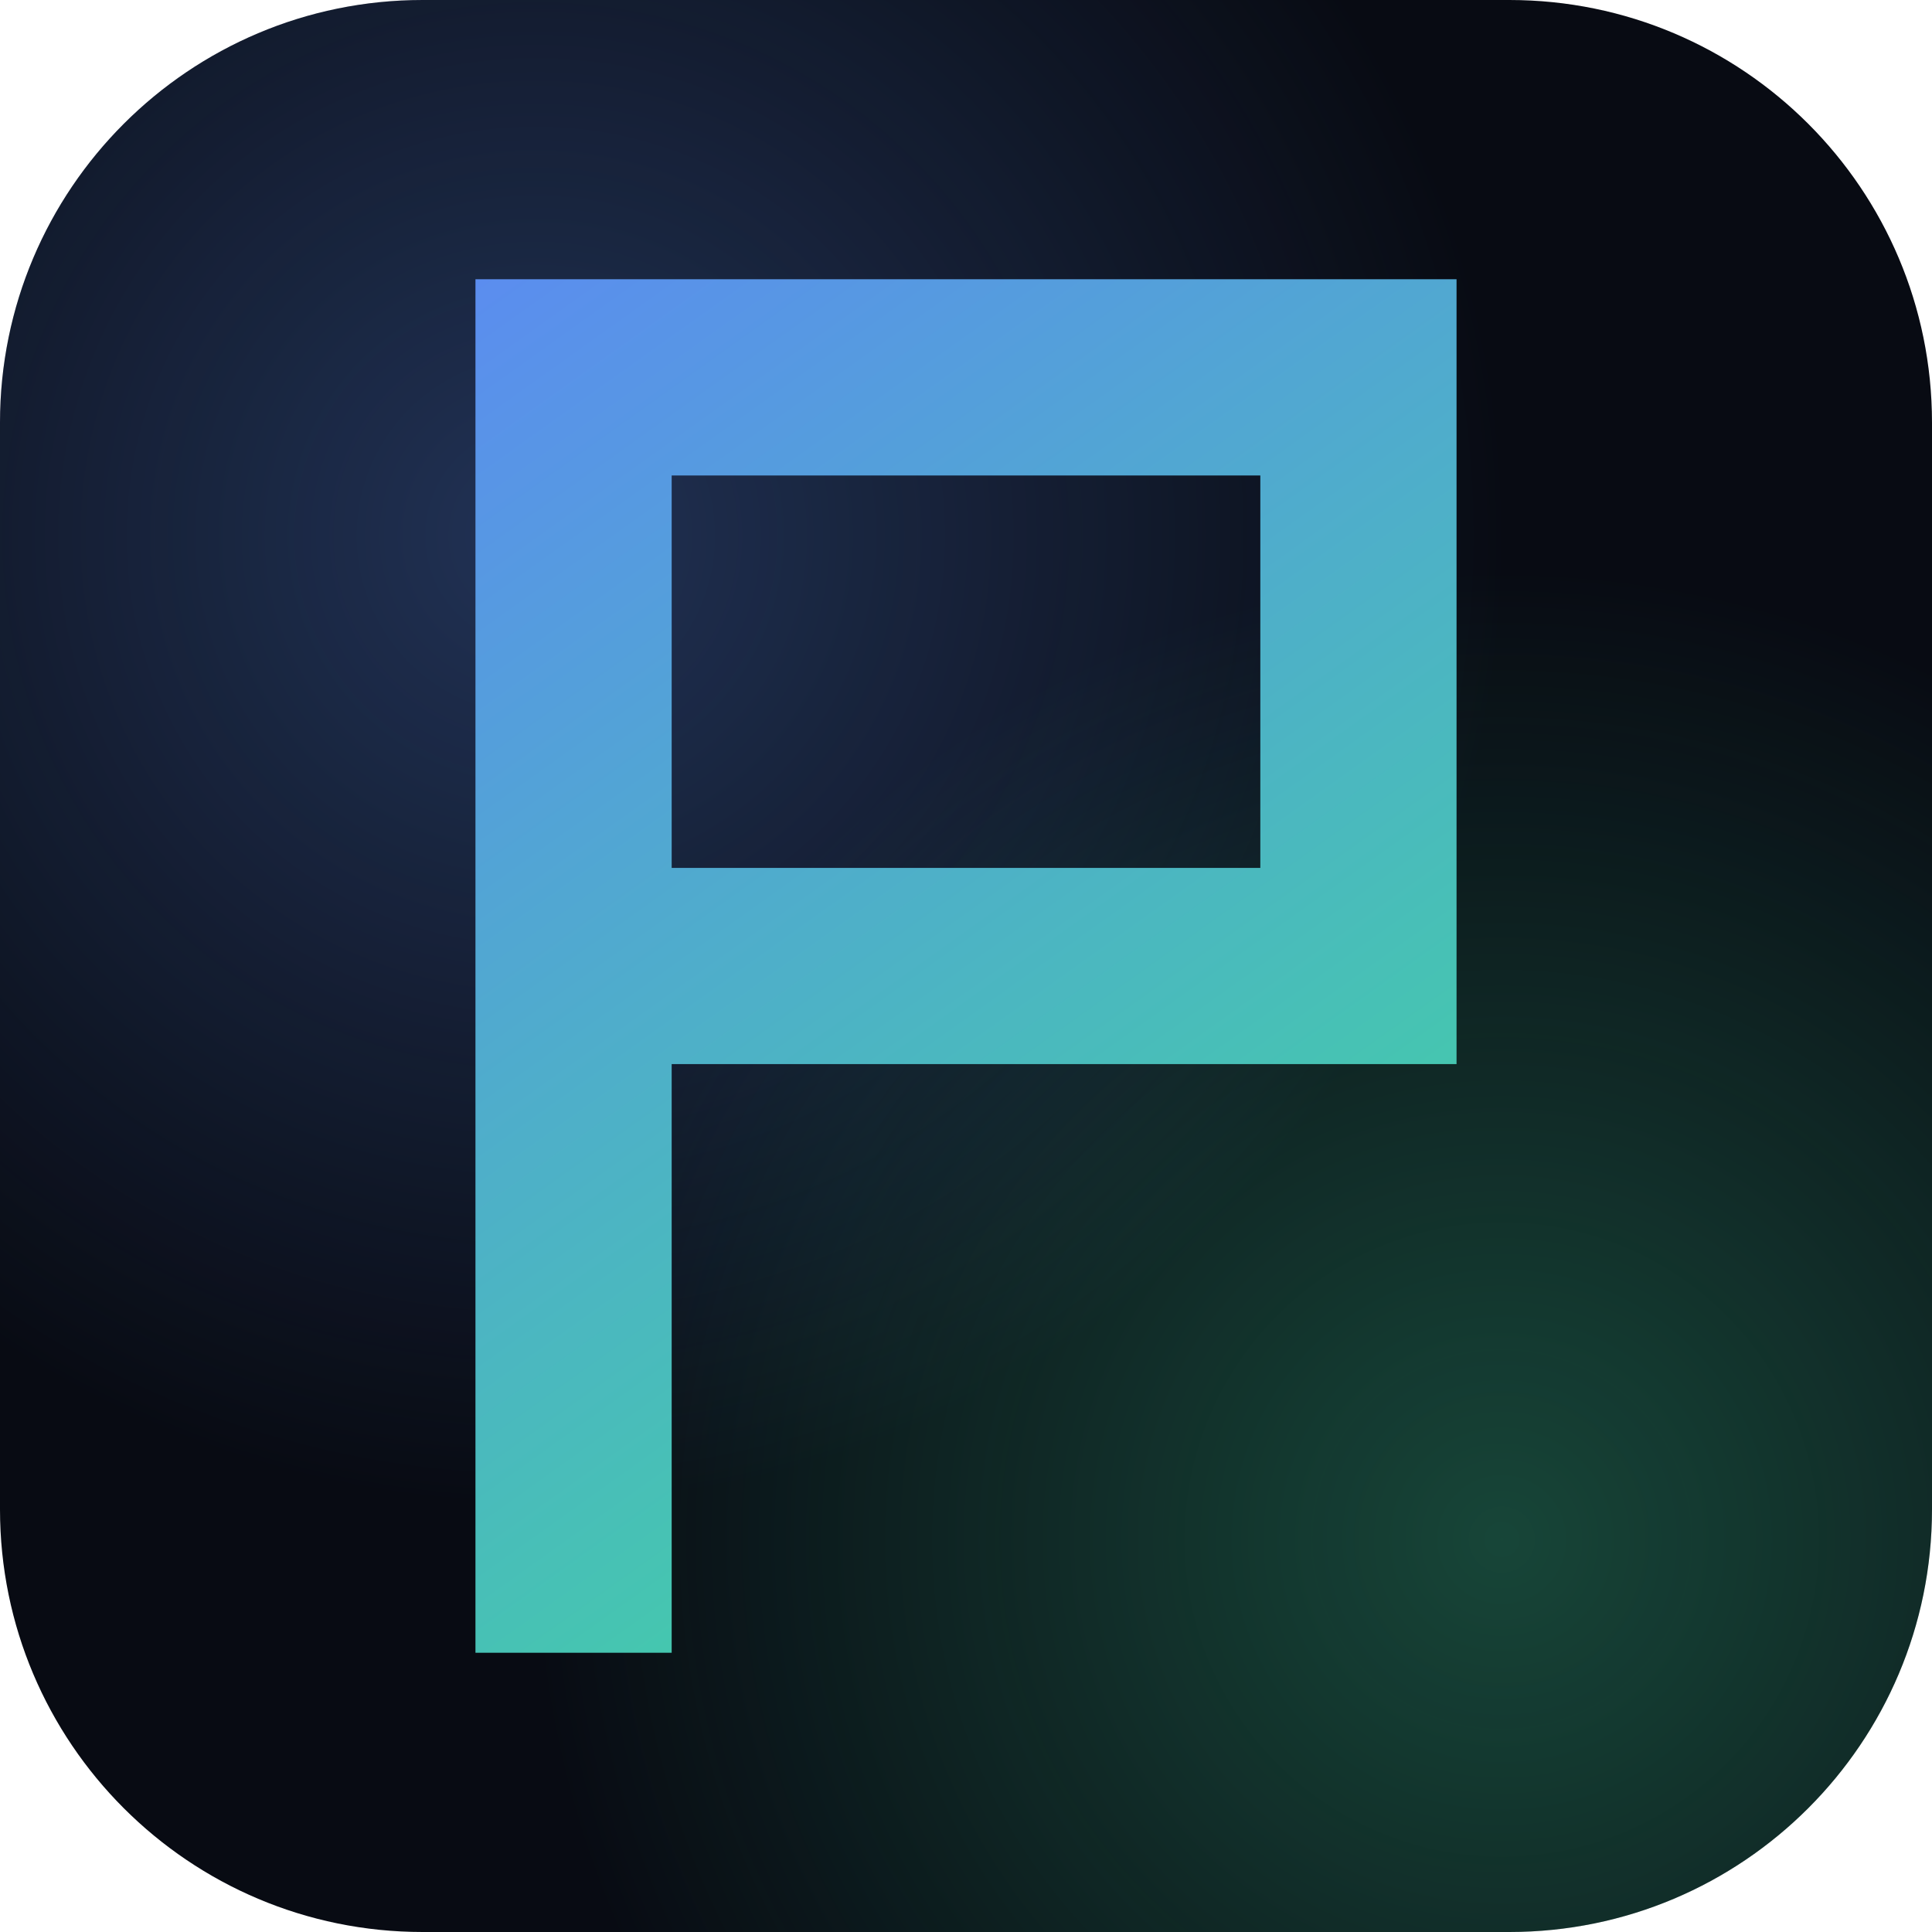
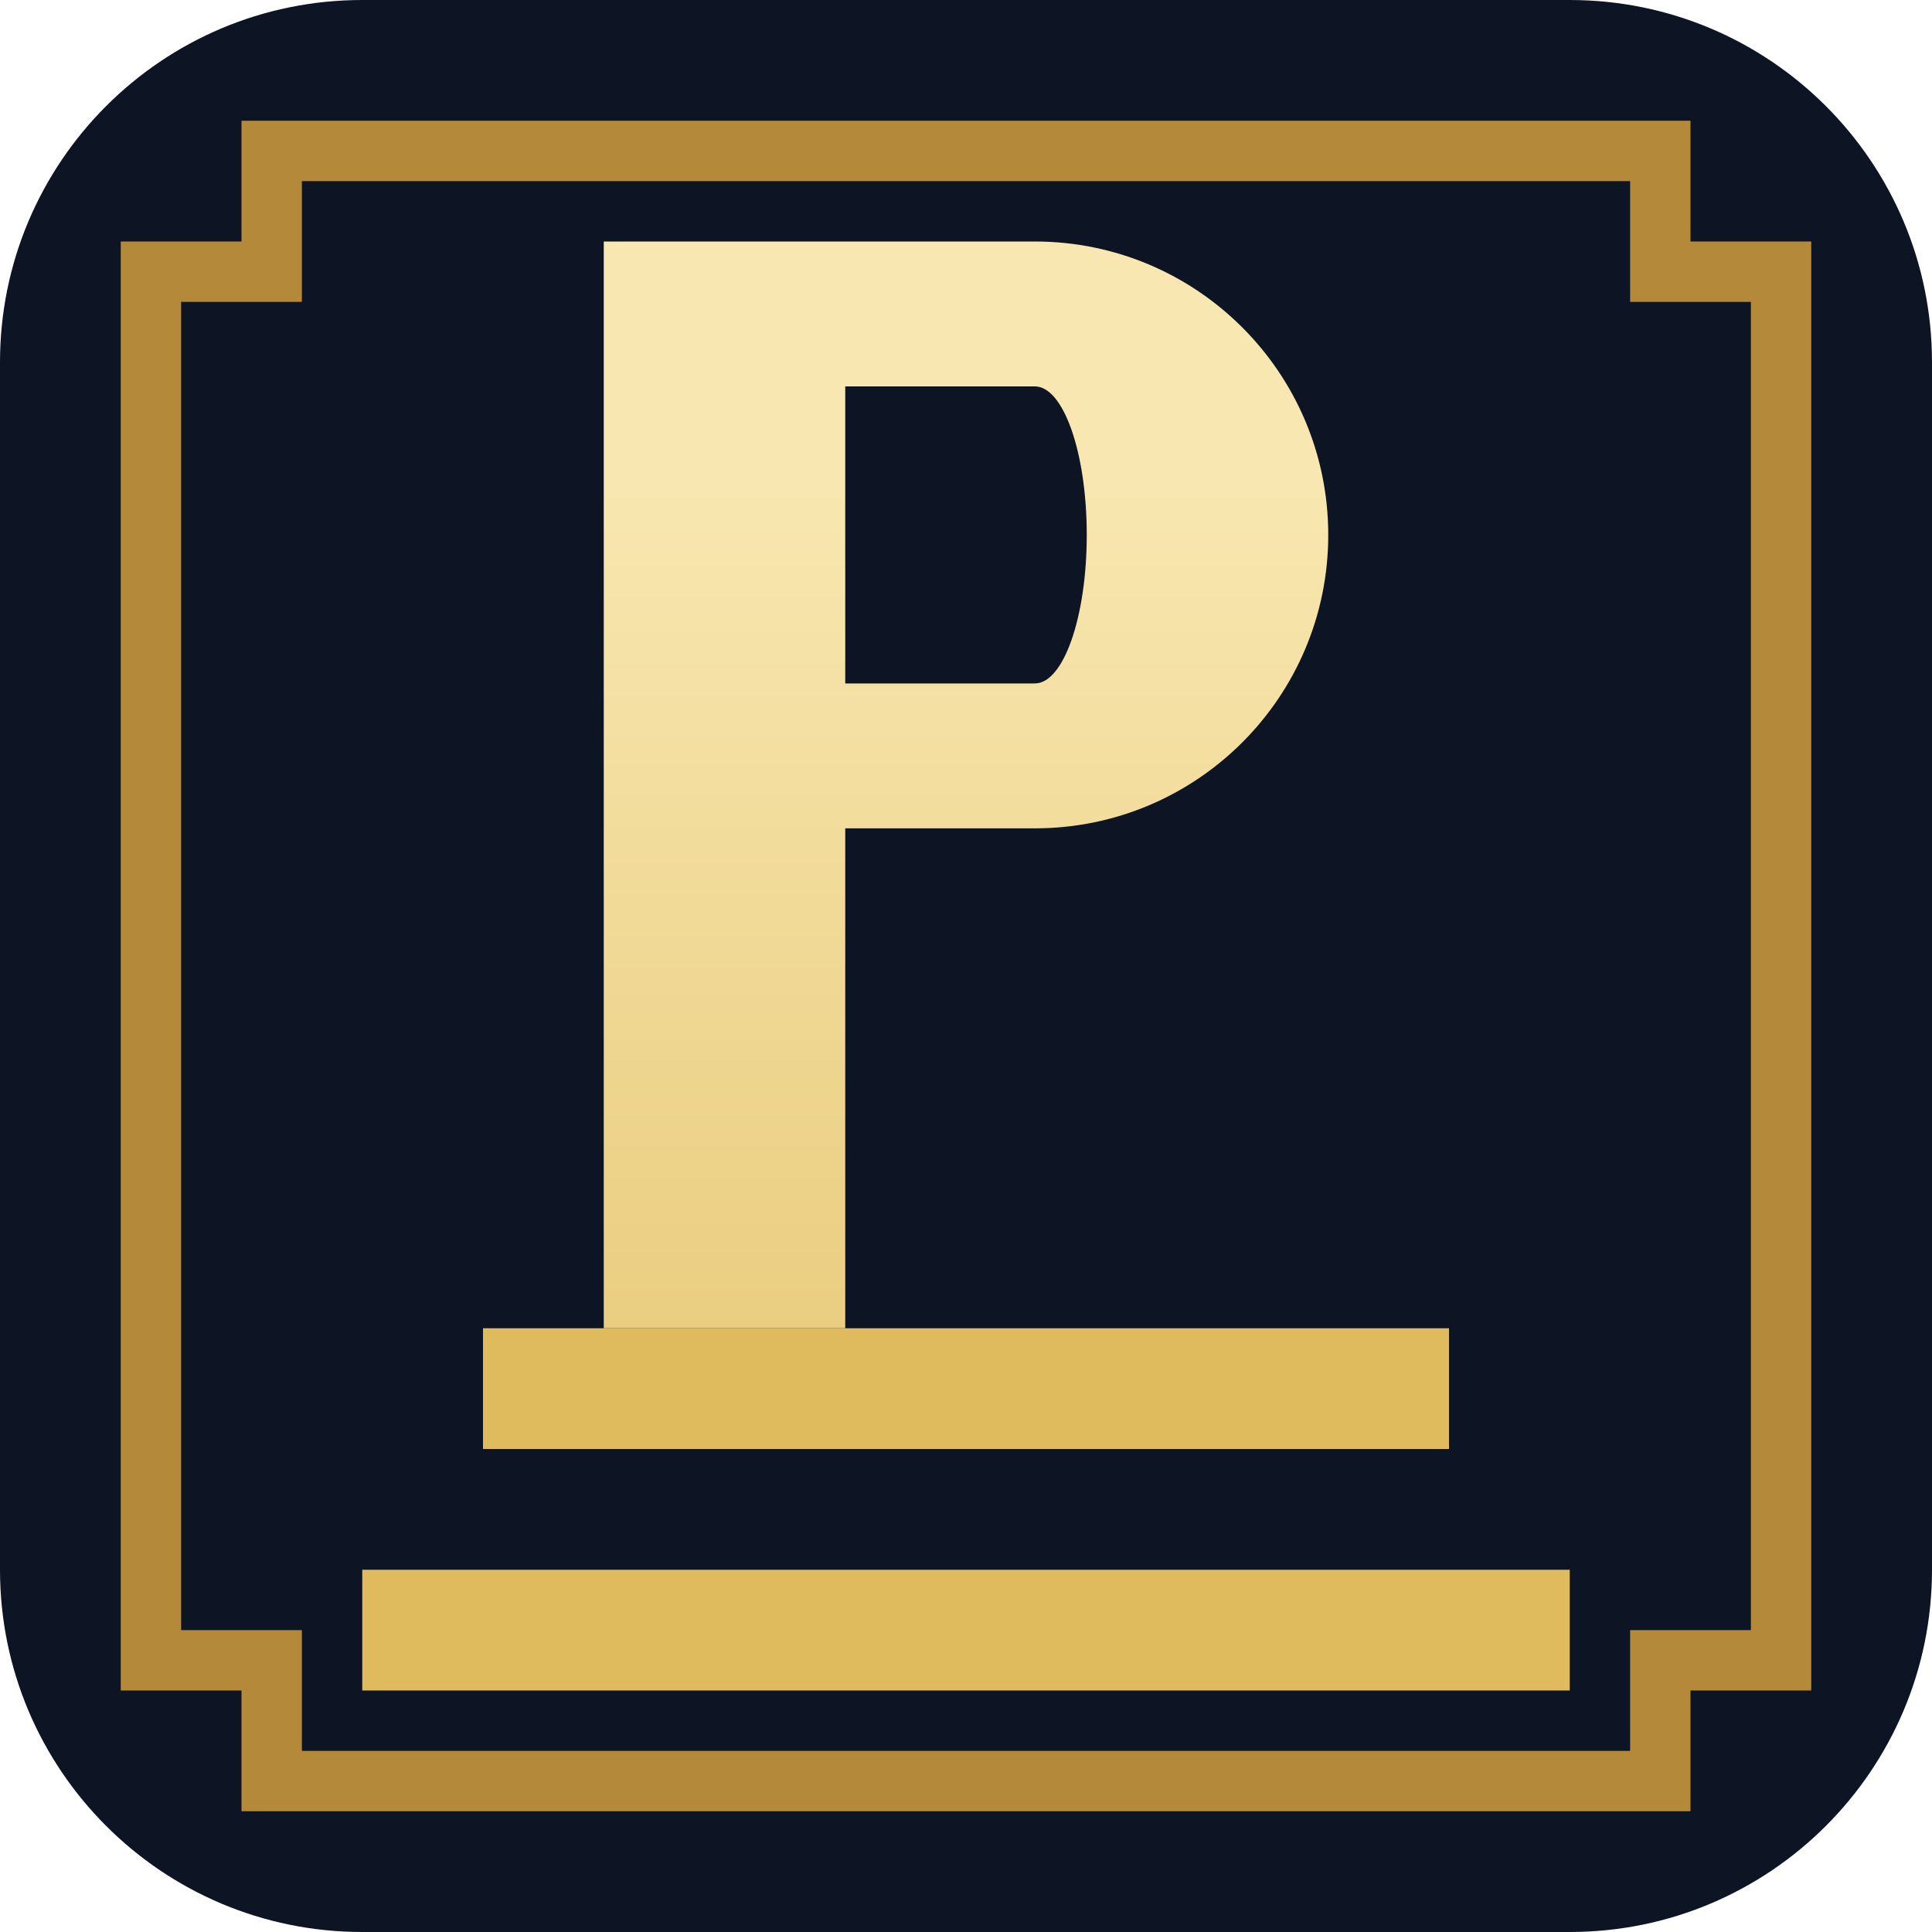
- <svg xmlns="http://www.w3.org/2000/svg" viewBox="0 0 256 256" width="256" height="256" role="img" aria-label="poly">
+ <svg xmlns="http://www.w3.org/2000/svg" viewBox="0 0 32 32" width="256" height="256" role="img" aria-label="polylint">
  <defs>
-     <radialGradient id="gb" gradientUnits="userSpaceOnUse" cx="71" cy="71" r="184" gradientTransform="translate(71 71) scale(1 1) translate(-71 -71)">
-       <stop offset="0%" stop-color="#5b8def" stop-opacity="0.3" />
-       <stop offset="70%" stop-color="#5b8def" stop-opacity="0" />
-     </radialGradient>
-     <radialGradient id="gg" gradientUnits="userSpaceOnUse" cx="199" cy="204" r="184" gradientTransform="translate(199 204) scale(1 1) translate(-199 -204)">
-       <stop offset="0%" stop-color="#3ddc97" stop-opacity="0.28" />
-       <stop offset="70%" stop-color="#3ddc97" stop-opacity="0" />
-     </radialGradient>
-     <linearGradient id="wordmark" gradientUnits="userSpaceOnUse" x1="63" y1="37" x2="193" y2="219">
-       <stop offset="0%" stop-color="#5b8def" />
-       <stop offset="100%" stop-color="#3ddc97" />
+     <linearGradient id="g" x1="0" y1="4" x2="0" y2="28" gradientUnits="userSpaceOnUse">
+       <stop offset="0" stop-color="#f8e7b0" />
+       <stop offset="1" stop-color="#e0bb5e" />
    </linearGradient>
-     <clipPath id="clip">
-       <rect width="256" height="256" rx="56" />
-     </clipPath>
  </defs>
-   <g clip-path="url(#clip)">
-     <rect width="256" height="256" fill="#080b13" />
-     <rect width="256" height="256" fill="url(#gb)" />
-     <rect width="256" height="256" fill="url(#gg)" />
-     <path d="M63 37h26v26h-26zM89 37h26v26h-26zM115 37h26v26h-26zM141 37h26v26h-26zM167 37h26v26h-26zM63 63h26v26h-26zM167 63h26v26h-26zM63 89h26v26h-26zM167 89h26v26h-26zM63 115h26v26h-26zM89 115h26v26h-26zM115 115h26v26h-26zM141 115h26v26h-26zM167 115h26v26h-26zM63 141h26v26h-26zM63 167h26v26h-26zM63 193h26v26h-26z" fill="url(#wordmark)" />
-   </g>
+   <rect width="32" height="32" rx="6" fill="#0d1424" />
+   <path fill="none" stroke="#b48a3a" stroke-width="1" d="M2.5 4.5L4.5 4.5L4.5 2.5L27.5 2.5L27.5 4.5L29.5 4.5L29.5 27.5L27.5 27.5L27.5 29.5L4.5 29.5L4.5 27.5L2.5 27.5Z" />
+   <path transform="translate(10 4)" fill="url(#g)" d="M0 0h4v18h-4ZM0 0H7.14A4.86 4.86 0 0 1 7.14 9.72H0ZM4 2.4V7.32H7.14A0.86 2.46 0 0 0 7.14 2.4Z" />
+   <path fill="#e0bb5e" d="M8 22h16v2h-16ZM6 26h20v2h-20Z" />
</svg>
